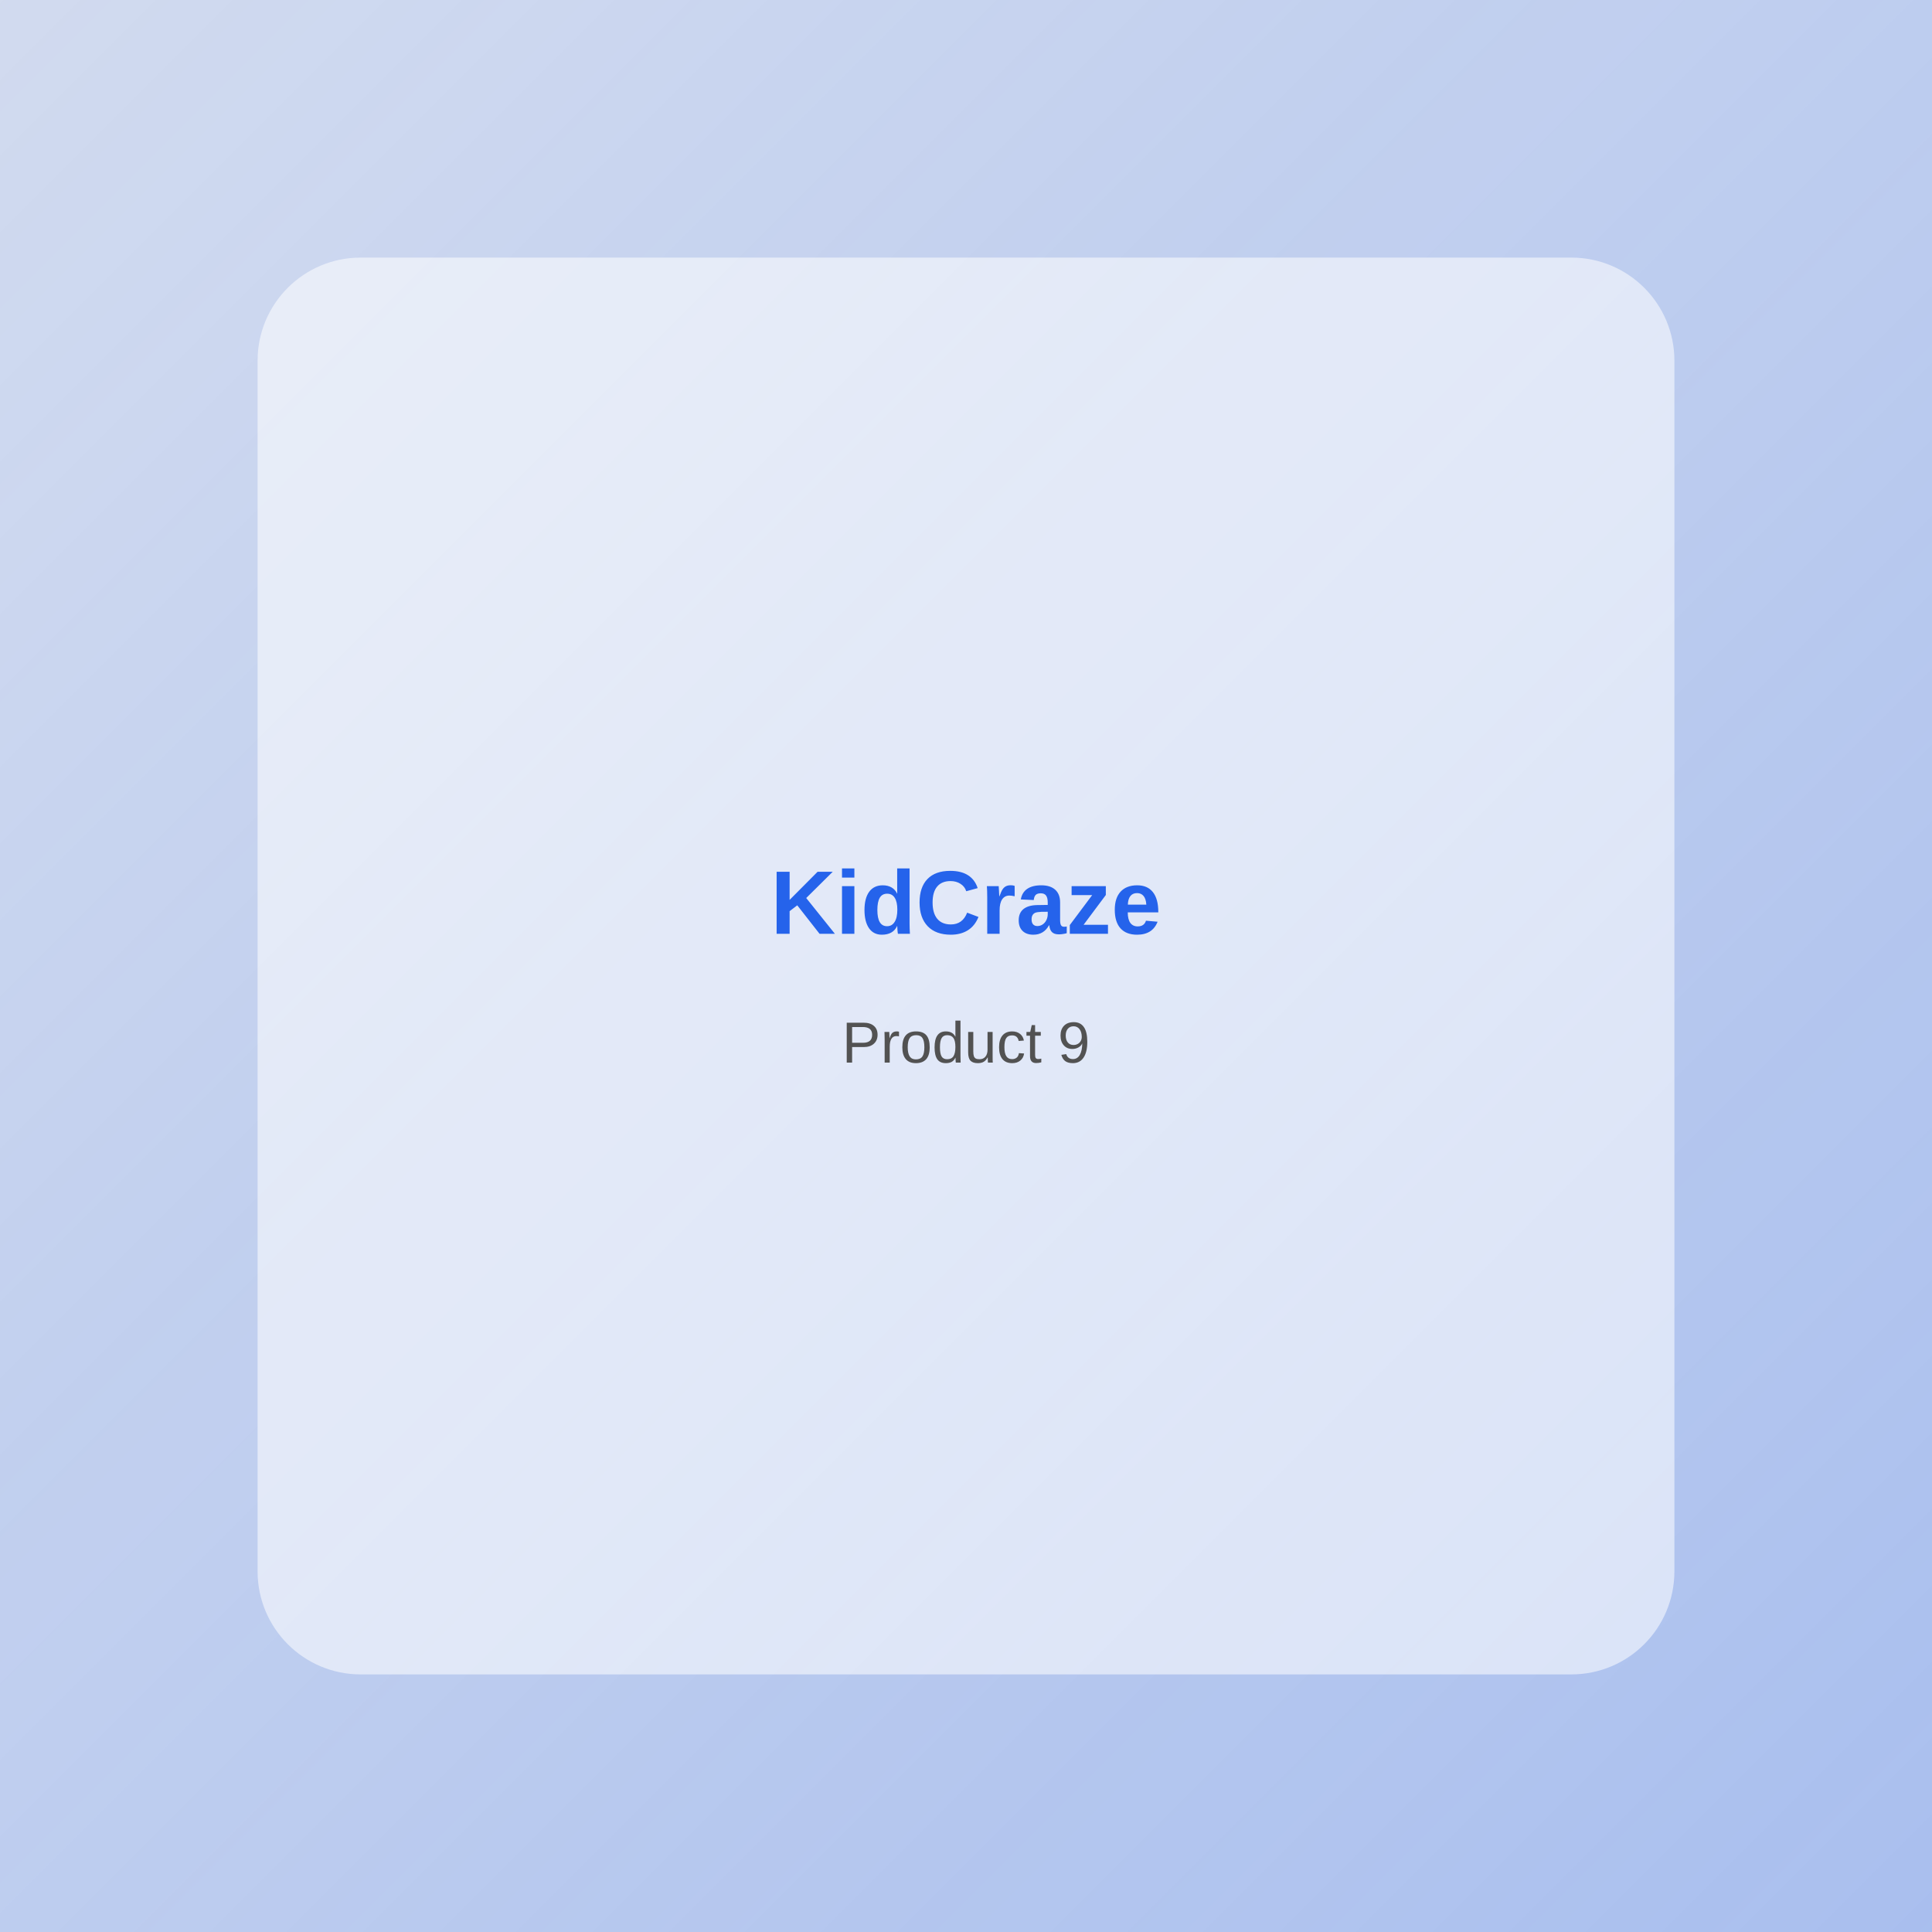
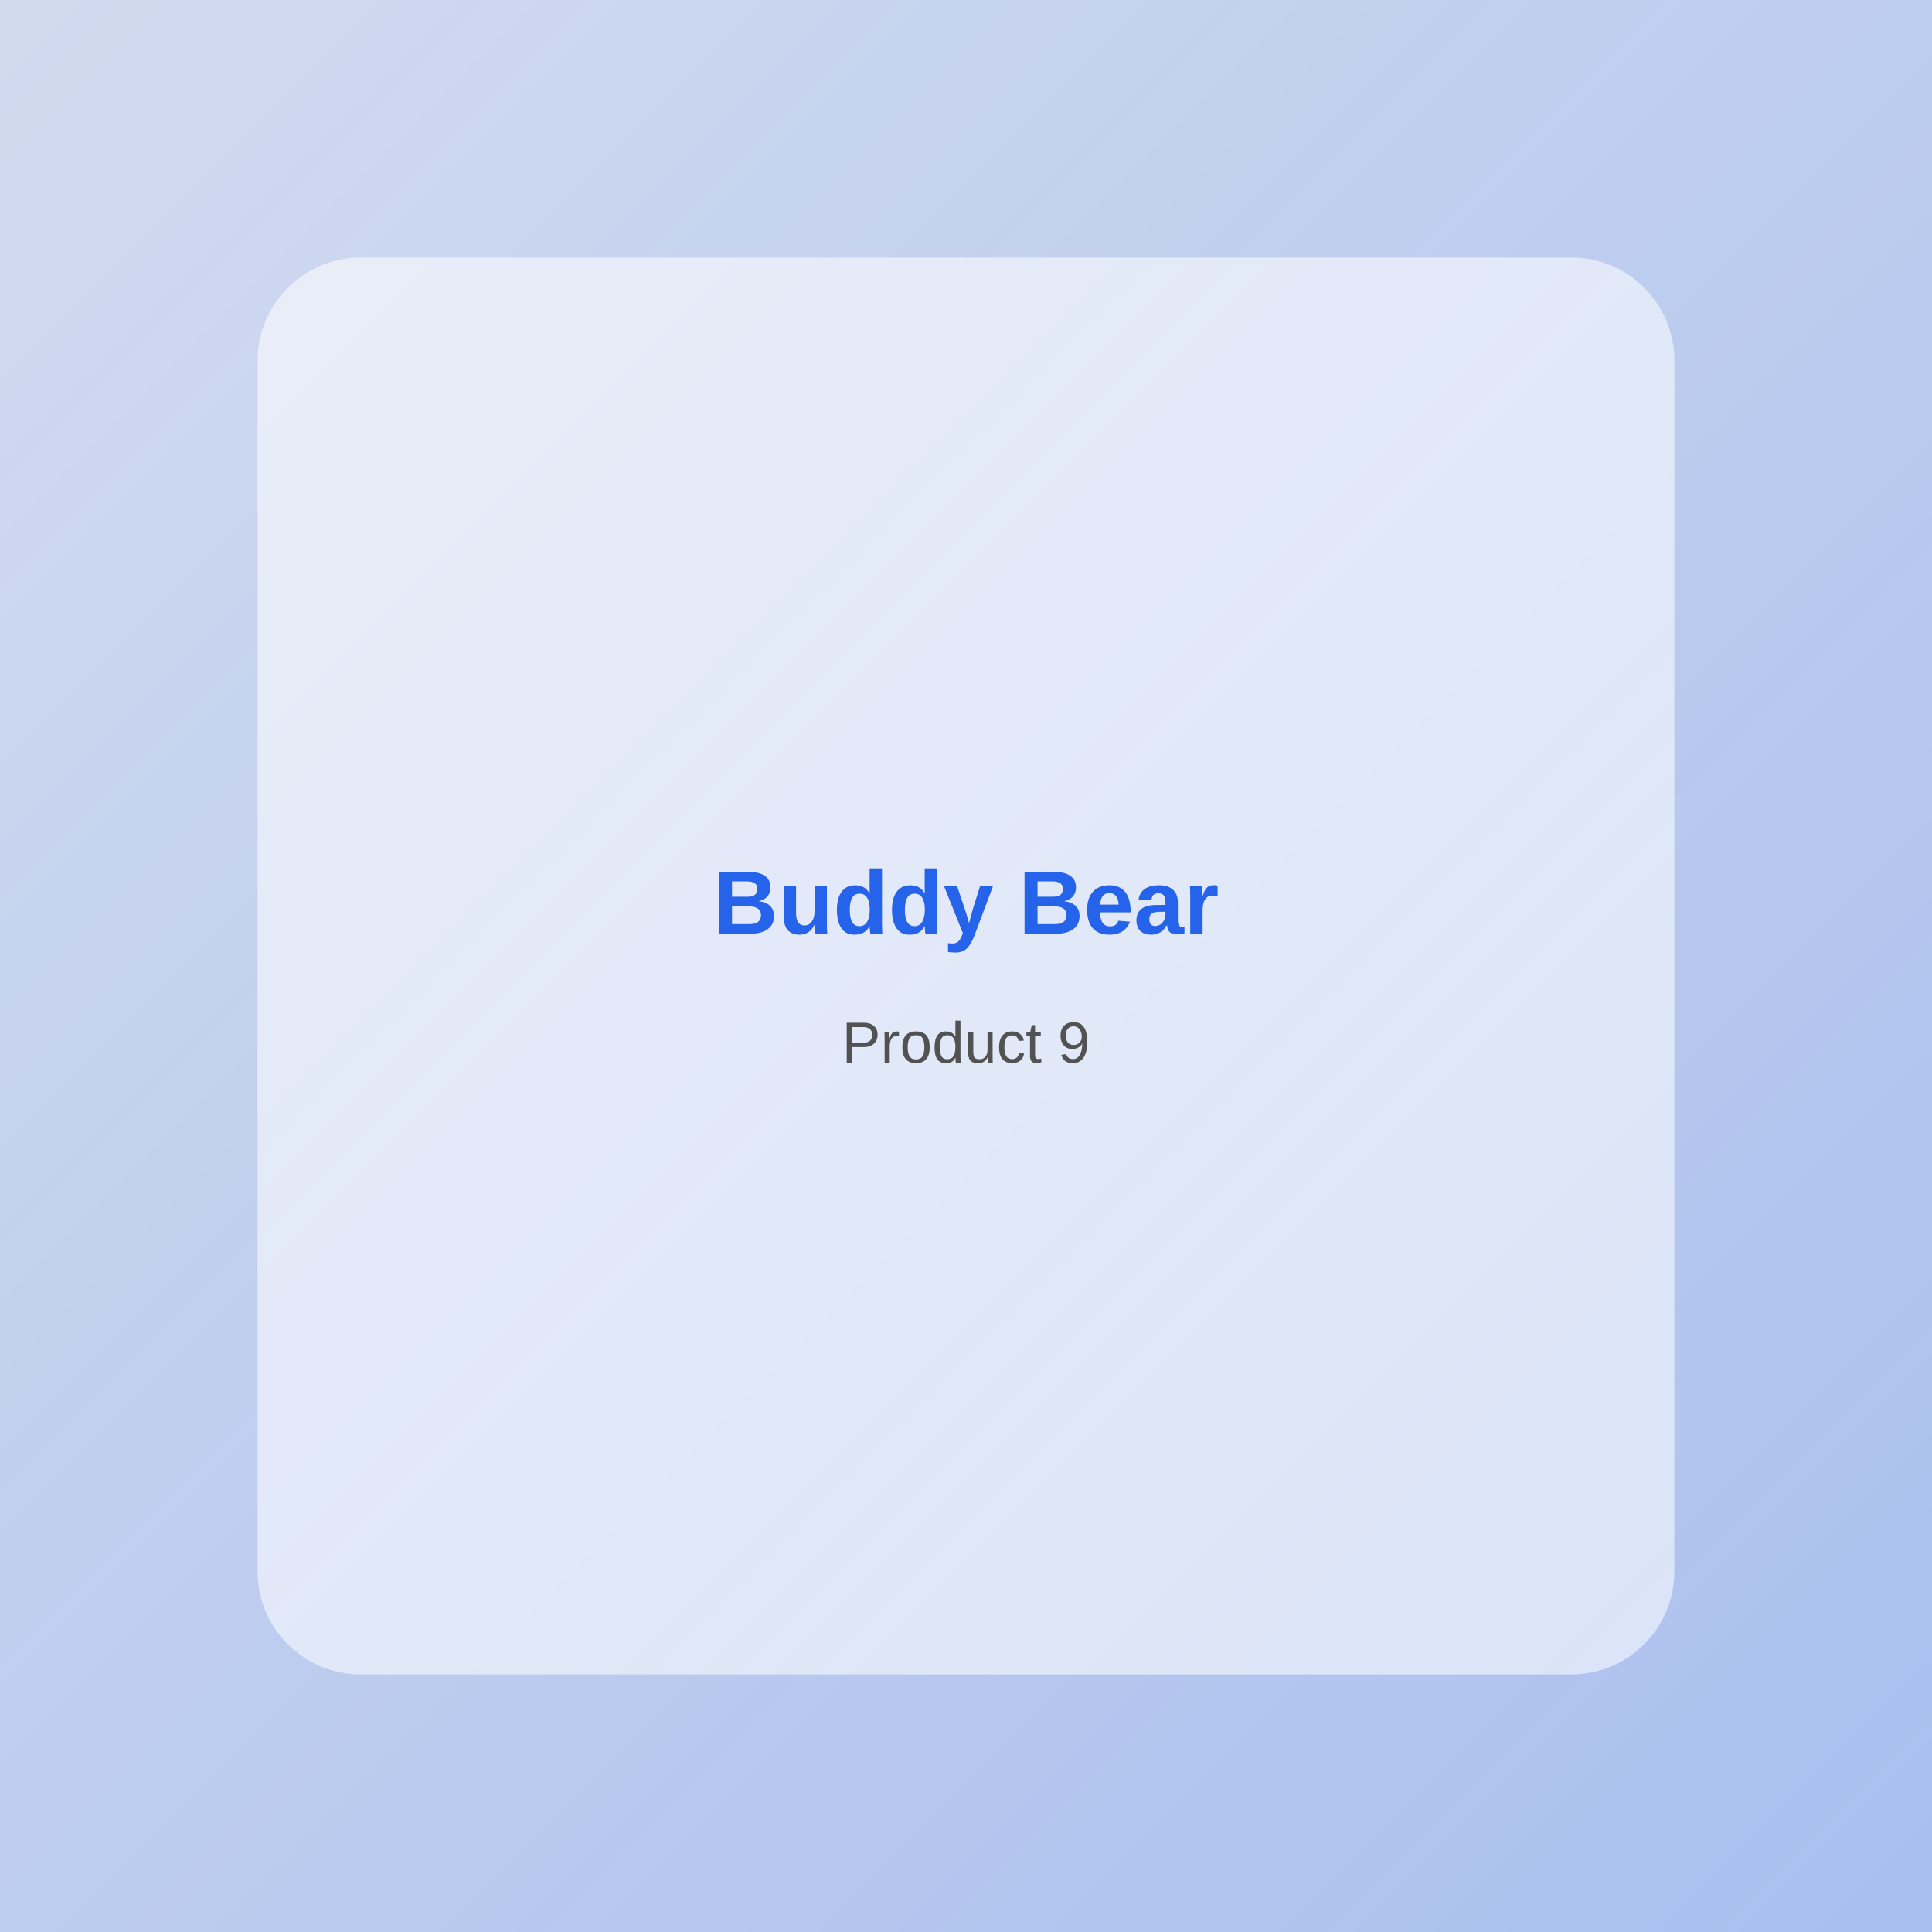
<svg xmlns="http://www.w3.org/2000/svg" width="600" height="600" viewBox="0 0 600 600">
  <defs>
    <linearGradient id="g9" x1="0%" y1="0%" x2="100%" y2="100%">
      <stop offset="0%" stop-color="#2563eb" stop-opacity="0.15" />
      <stop offset="100%" stop-color="#2563eb" stop-opacity="0.35" />
    </linearGradient>
  </defs>
  <rect width="600" height="600" fill="url(#g9)" />
  <rect x="80" y="80" width="440" height="440" rx="32" fill="white" fill-opacity="0.55" />
-   <text x="300" y="290" text-anchor="middle" font-family="Arial, sans-serif" font-size="28" font-weight="700" fill="#2563eb">KidCraze</text>
+   <text x="300" y="290" text-anchor="middle" font-family="Arial, sans-serif" font-size="28" font-weight="700" fill="#2563eb">Buddy Bear</text>
  <text x="300" y="330" text-anchor="middle" font-family="Arial, sans-serif" font-size="18" fill="#525252">Product 9</text>
</svg>
